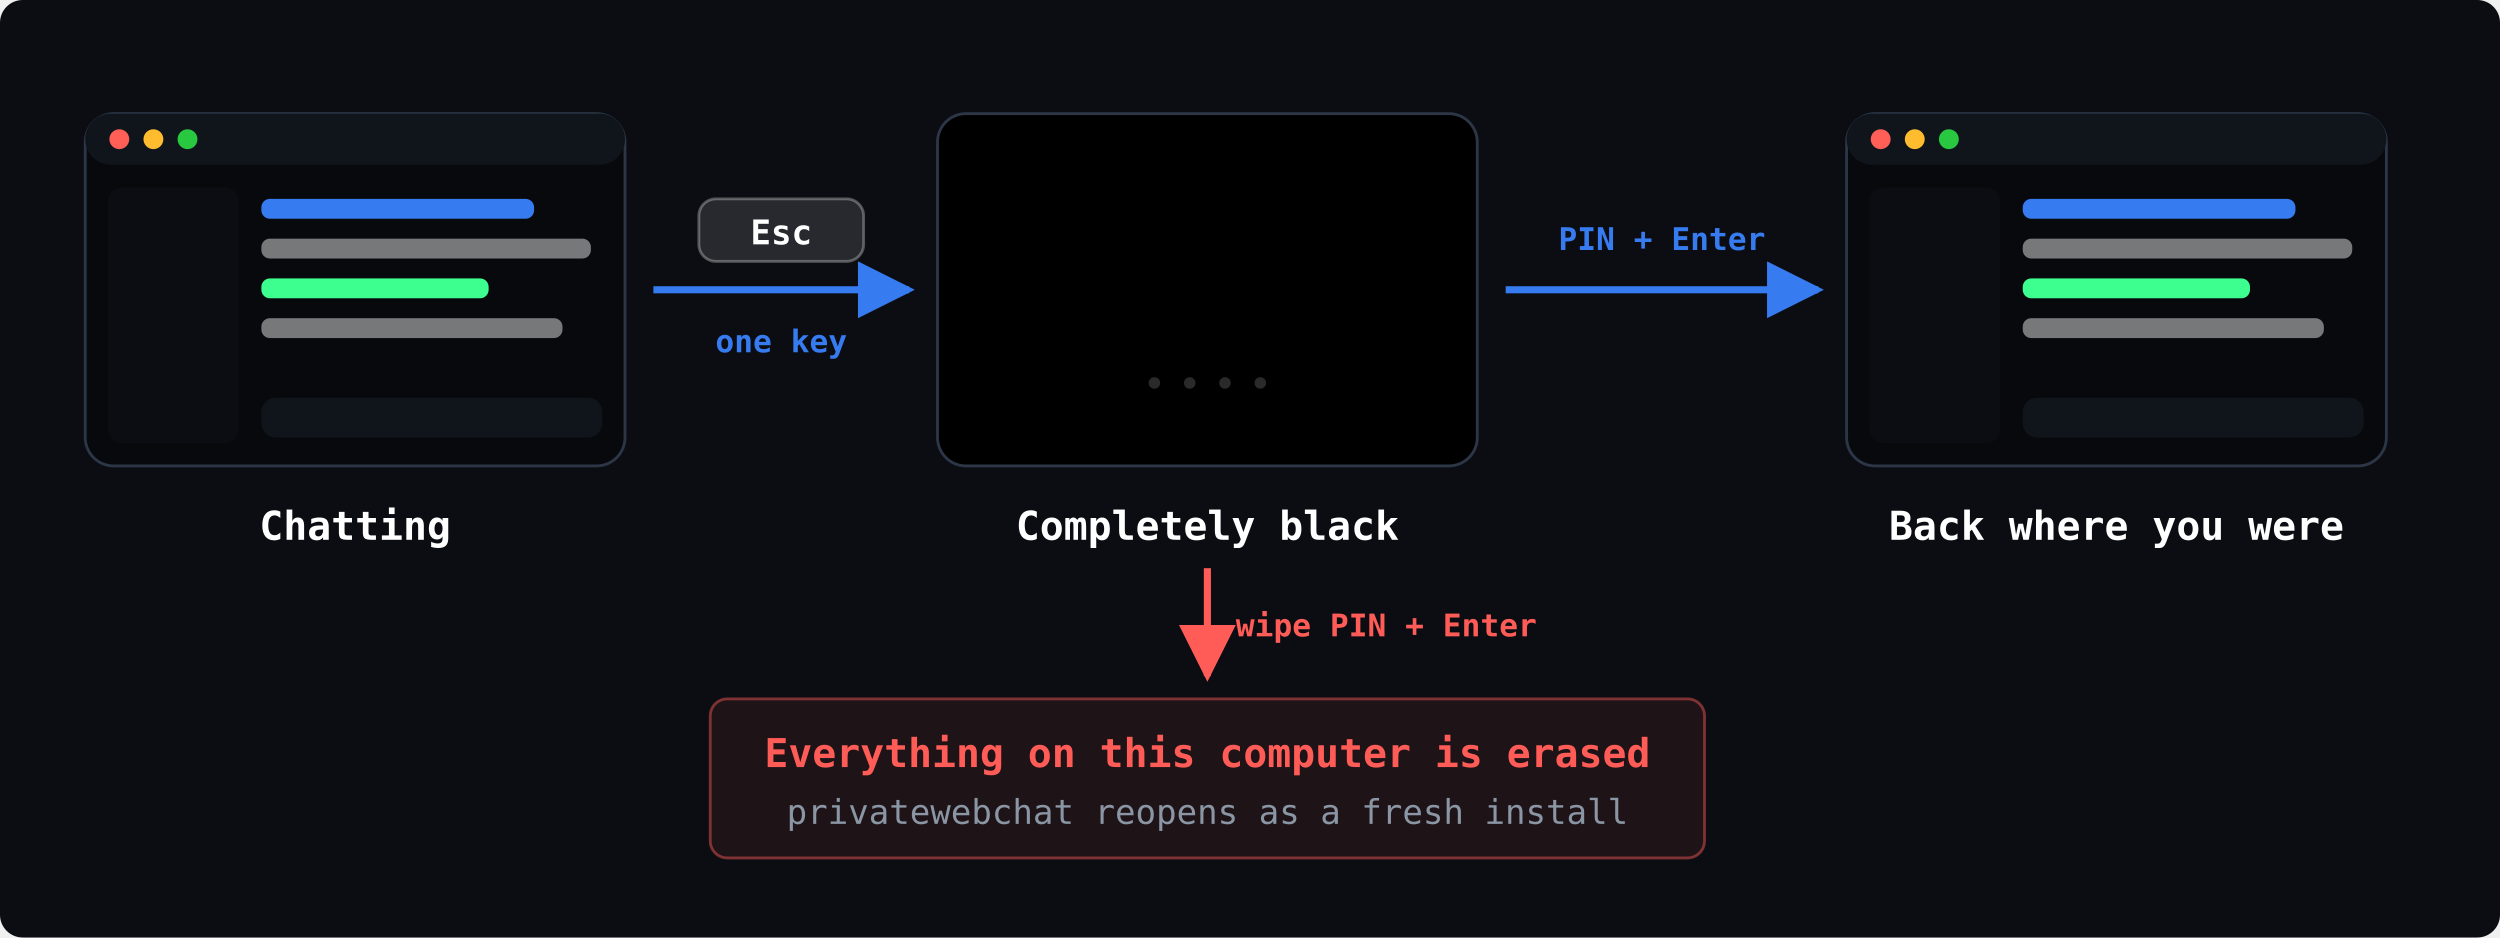
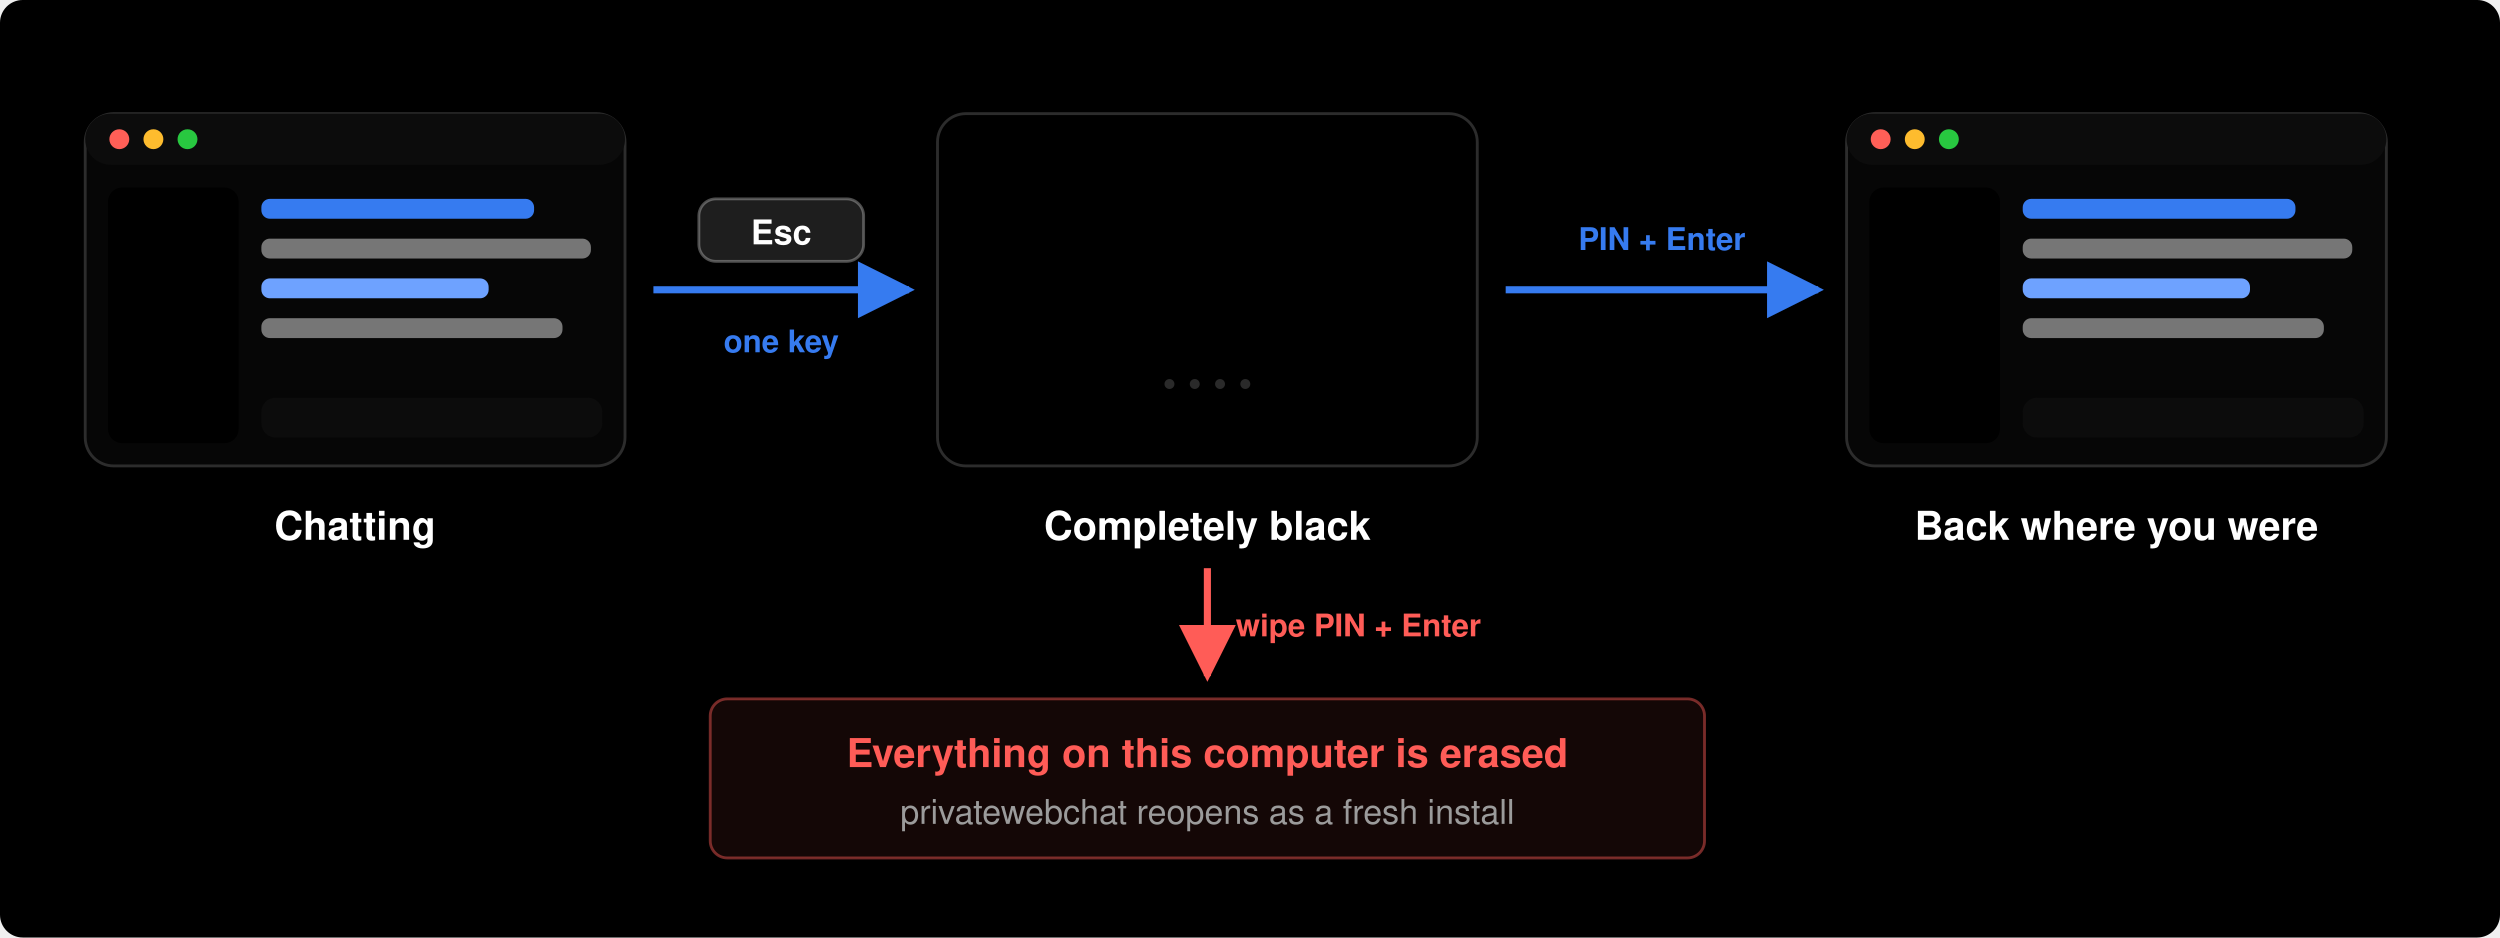
- <svg xmlns="http://www.w3.org/2000/svg" width="880" height="330" viewBox="0 0 880 330" font-family="ui-monospace, 'SF Mono', Menlo, Consolas, monospace">
+ <svg xmlns="http://www.w3.org/2000/svg" width="880" height="330" viewBox="0 0 880 330" font-family="-apple-system, 'Segoe UI', Helvetica, Arial, sans-serif">
  <defs>
    <marker id="a" viewBox="0 0 10 10" refX="9" refY="5" markerWidth="8" markerHeight="8" orient="auto">
      <path d="M0 0L10 5L0 10z" fill="#367bf0" />
    </marker>
    <marker id="r" viewBox="0 0 10 10" refX="9" refY="5" markerWidth="8" markerHeight="8" orient="auto">
      <path d="M0 0L10 5L0 10z" fill="#ff5c57" />
    </marker>
    <g id="win">
-       <rect width="190" height="124" rx="10" fill="#07090d" stroke="#2c3647" />
-       <rect width="190" height="18" rx="9" fill="#10141b" />
+       <rect width="190" height="124" rx="10" fill="#060606" stroke="#2c2c2c" />
+       <rect width="190" height="18" rx="9" fill="#0c0c0c" />
      <circle cx="12" cy="9" r="3.5" fill="#ff5f57" />
      <circle cx="24" cy="9" r="3.5" fill="#febc2e" />
      <circle cx="36" cy="9" r="3.5" fill="#28c840" />
-       <rect x="8" y="26" width="46" height="90" rx="5" fill="#0b0d12" />
+       <rect x="8" y="26" width="46" height="90" rx="5" fill="#000000" />
      <rect x="62" y="30" width="96" height="7" rx="3" fill="#367bf0" />
      <rect x="62" y="44" width="116" height="7" rx="3" fill="rgba(255,255,255,0.45)" />
-       <rect x="62" y="58" width="80" height="7" rx="3" fill="#3dff8f" />
+       <rect x="62" y="58" width="80" height="7" rx="3" fill="#6ea2ff" />
      <rect x="62" y="72" width="106" height="7" rx="3" fill="rgba(255,255,255,0.45)" />
-       <rect x="62" y="100" width="120" height="14" rx="5" fill="#10141b" />
+       <rect x="62" y="100" width="120" height="14" rx="5" fill="#0c0c0c" />
    </g>
  </defs>
-   <rect width="880" height="330" rx="8" fill="#0b0d12" />
+   <rect width="880" height="330" rx="8" fill="#000000" />
  <use href="#win" x="30" y="40" />
  <text x="125" y="190" fill="#fff" font-size="14" font-weight="800" text-anchor="middle">Chatting</text>
  <line x1="230" y1="102" x2="320" y2="102" stroke="#367bf0" stroke-width="2.5" marker-end="url(#a)" />
  <rect x="246" y="70" width="58" height="22" rx="6" fill="rgba(255,255,255,0.12)" stroke="rgba(255,255,255,0.3)" />
  <text x="275" y="86" fill="#fff" font-size="12" font-weight="800" text-anchor="middle">Esc</text>
  <text x="275" y="124" fill="#367bf0" font-size="11" font-weight="700" text-anchor="middle">one key</text>
-   <rect x="330" y="40" width="190" height="124" rx="10" fill="#000" stroke="#2c3647" />
+   <rect x="330" y="40" width="190" height="124" rx="10" fill="#000" stroke="#2c2c2c" />
  <text x="425" y="140" fill="#2a2a2a" font-size="14" text-anchor="middle" letter-spacing="4">••••</text>
  <text x="425" y="190" fill="#fff" font-size="14" font-weight="800" text-anchor="middle">Completely black</text>
  <line x1="530" y1="102" x2="640" y2="102" stroke="#367bf0" stroke-width="2.5" marker-end="url(#a)" />
  <text x="585" y="88" fill="#367bf0" font-size="11" font-weight="700" text-anchor="middle">PIN + Enter</text>
  <use href="#win" x="650" y="40" />
  <text x="745" y="190" fill="#fff" font-size="14" font-weight="800" text-anchor="middle">Back where you were</text>
  <path d="M425 200 L425 238" stroke="#ff5c57" stroke-width="2.5" fill="none" marker-end="url(#r)" />
  <text x="435" y="224" fill="#ff5c57" font-size="11" font-weight="700">wipe PIN + Enter</text>
  <rect x="250" y="246" width="350" height="56" rx="6" fill="rgba(255,92,87,0.08)" stroke="rgba(255,92,87,0.45)" />
  <text x="425" y="270" fill="#ff5c57" font-size="14" font-weight="800" text-anchor="middle">Everything on this computer is erased</text>
-   <text x="425" y="290" fill="#8b96a5" font-size="12" text-anchor="middle">privatewebchat reopens as a fresh install</text>
+   <text x="425" y="290" fill="#9b9b9b" font-size="12" text-anchor="middle">privatewebchat reopens as a fresh install</text>
</svg>
